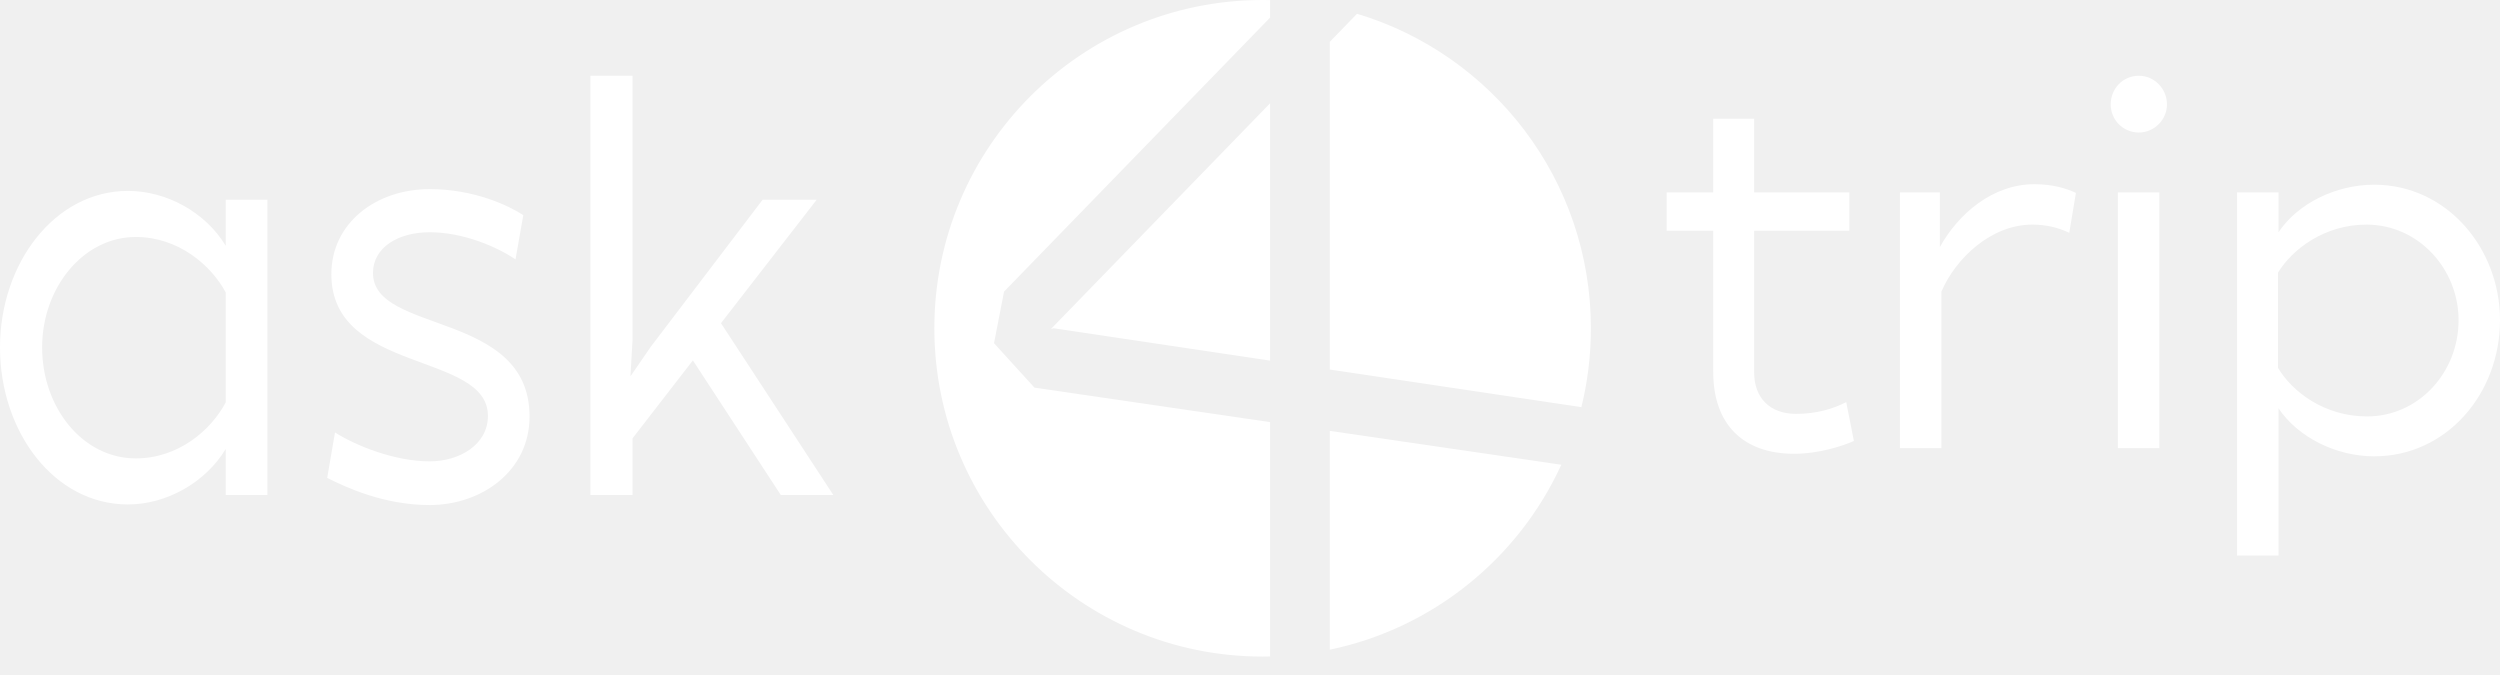
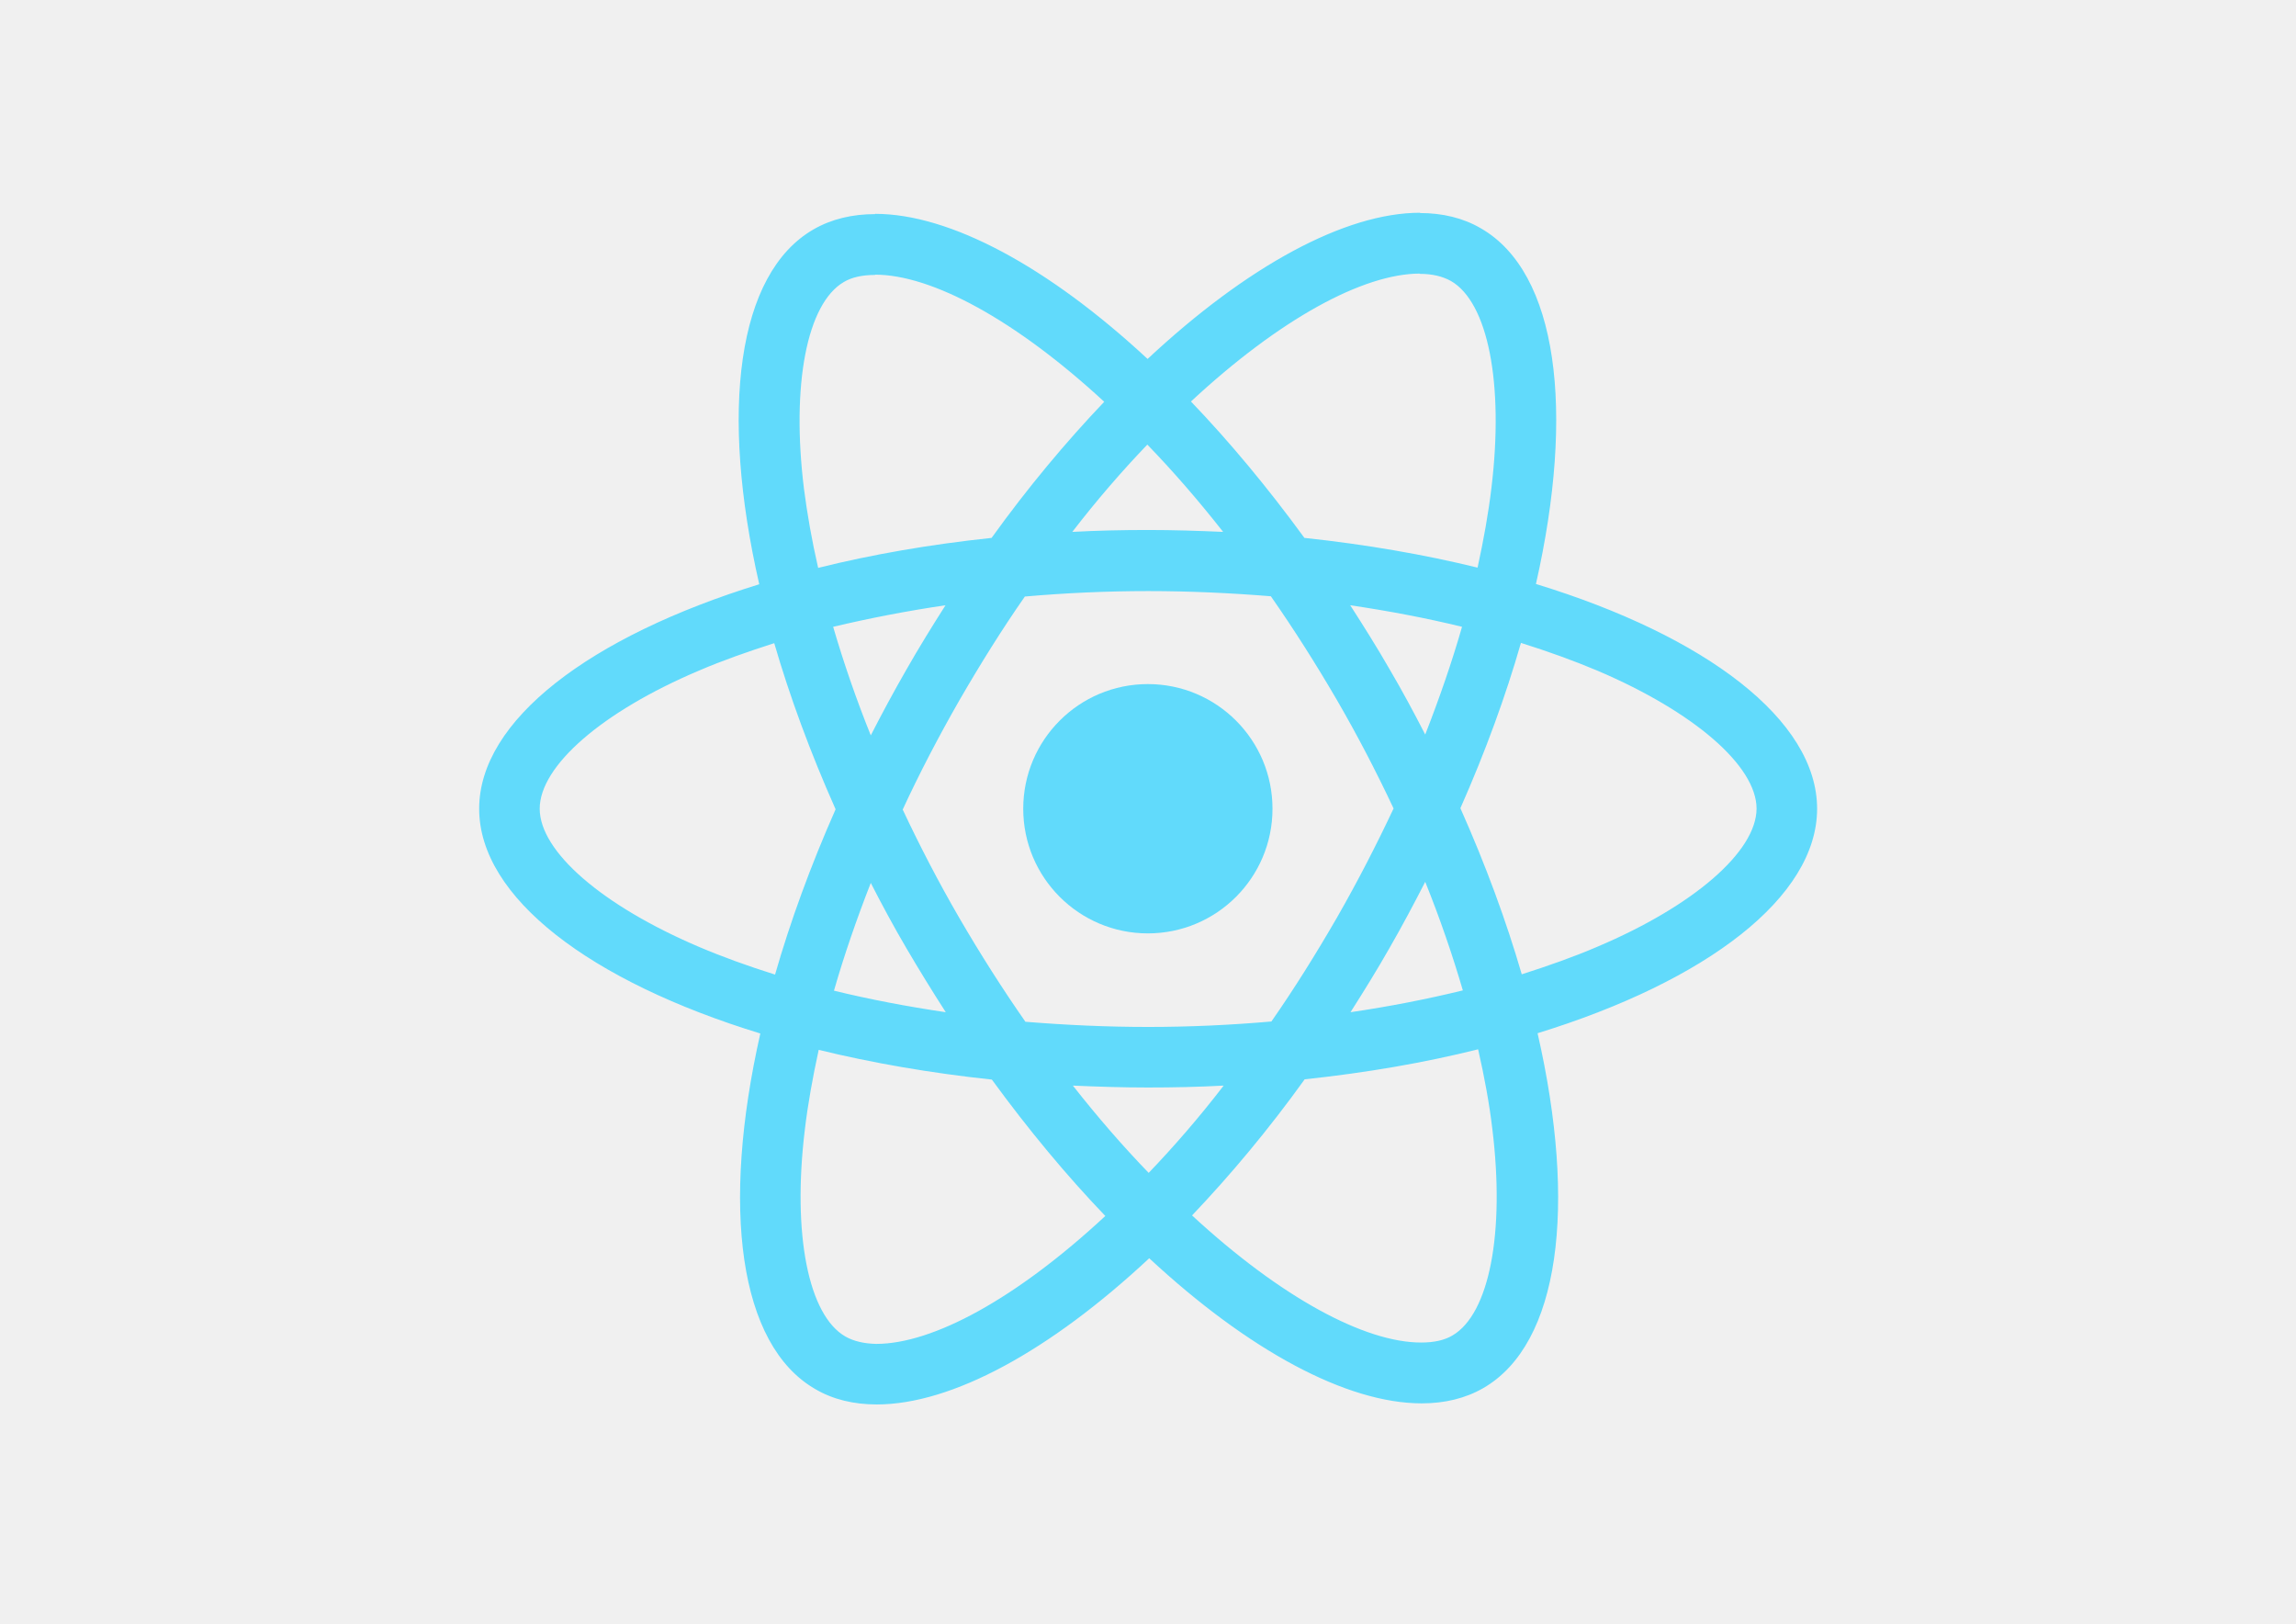
- <svg xmlns="http://www.w3.org/2000/svg" width="100px" height="27px" viewBox="0 0 100 27" version="1.1">
-   <defs />
-   <g id="home-page" stroke="none" stroke-width="1" fill="none" fill-rule="evenodd">
-     <g id="sky-blue-bg" transform="translate(-114, -21)" fill="#FFFFFF">
-       <g id="logo" transform="translate(114, 21)">
-         <path d="M10.695,19.8 L9.03,19.8 L9.03,17.958 C8.219,19.304 6.658,20.178 5.119,20.178 C2.164,20.178 0,17.273 0,13.895 C0,10.541 2.185,7.636 5.119,7.636 C6.658,7.636 8.219,8.487 9.03,9.833 L9.03,7.99 L10.695,7.99 L10.695,19.8 Z M9.03,16.092 L9.03,11.699 C8.448,10.612 7.137,9.479 5.431,9.479 C3.329,9.479 1.685,11.51 1.685,13.895 C1.685,16.305 3.308,18.336 5.431,18.336 C7.137,18.336 8.448,17.202 9.03,16.092 Z M14.919,10.919 C14.919,13.376 21.182,12.407 21.182,16.659 C21.182,18.856 19.247,20.202 17.187,20.202 C15.356,20.202 13.837,19.493 13.088,19.116 L13.4,17.297 C14.211,17.816 15.772,18.454 17.187,18.454 C18.373,18.454 19.517,17.793 19.517,16.635 C19.517,14.061 13.254,14.958 13.254,10.967 C13.254,8.935 15.023,7.565 17.187,7.565 C18.976,7.565 20.35,8.227 20.932,8.605 L20.62,10.376 C19.892,9.88 18.539,9.29 17.187,9.29 C15.918,9.29 14.919,9.904 14.919,10.919 Z M33.333,19.8 L31.232,19.8 L27.715,14.415 L25.302,17.533 L25.302,19.8 L23.616,19.8 L23.616,3.03 L25.302,3.03 L25.302,13.588 L25.218,15.053 L26.03,13.872 L30.504,7.99 L32.667,7.99 L28.839,12.927 L33.333,19.8 Z" id="ask" />
-         <path d="M73.849,16.084 L74.156,17.639 C73.747,17.823 72.785,18.151 71.762,18.151 C69.736,18.151 68.529,16.984 68.529,14.877 L68.529,9.23 L66.667,9.23 L66.667,7.695 L68.529,7.695 L68.529,4.749 L70.166,4.749 L70.166,7.695 L73.972,7.695 L73.972,9.23 L70.166,9.23 L70.166,14.897 C70.166,15.92 70.8,16.555 71.844,16.555 C72.662,16.555 73.337,16.35 73.849,16.084 Z M83.037,7.716 L82.771,9.312 C82.341,9.107 81.85,8.984 81.297,8.984 C79.64,8.984 78.228,10.335 77.655,11.665 L77.655,17.926 L75.998,17.926 L75.998,7.695 L77.594,7.695 L77.594,9.885 C78.33,8.555 79.701,7.368 81.379,7.368 C82.136,7.368 82.689,7.552 83.037,7.716 Z M85.554,5.301 C84.919,5.301 84.428,4.79 84.428,4.176 C84.428,3.542 84.919,3.03 85.554,3.03 C86.167,3.03 86.679,3.542 86.679,4.176 C86.679,4.79 86.167,5.301 85.554,5.301 Z M84.715,7.695 L86.372,7.695 L86.372,17.926 L84.715,17.926 L84.715,7.695 Z M94.966,7.388 C97.851,7.388 100,9.905 100,12.81 C100,15.736 97.872,18.253 94.966,18.253 C93.452,18.253 91.917,17.496 91.14,16.33 L91.14,22.222 L89.482,22.222 L89.482,7.695 L91.14,7.695 L91.14,9.291 C91.917,8.125 93.452,7.388 94.966,7.388 Z M94.68,16.657 C96.746,16.657 98.343,14.897 98.343,12.81 C98.343,10.744 96.726,8.984 94.659,8.984 C92.981,8.984 91.692,9.966 91.119,10.908 L91.119,14.713 C91.692,15.675 92.981,16.657 94.68,16.657 Z" id="trip" />
-         <path d="M53.191,25.988 L53.191,17.235 L62.452,18.59 C60.739,22.332 57.32,25.129 53.191,25.988 Z M50.803,26.259 C50.704,26.262 50.605,26.263 50.505,26.263 C43.253,26.263 37.374,20.384 37.374,13.131 C37.374,5.879 43.253,0 50.505,0 C50.605,0 50.704,0.001 50.803,0.003 L50.803,0.705 L40.162,11.664 L39.761,13.728 L41.379,15.506 L50.803,16.885 L50.803,26.259 Z M53.191,1.674 L54.281,0.551 C59.693,2.173 63.636,7.192 63.636,13.131 C63.636,14.219 63.504,15.275 63.255,16.286 L53.191,14.782 L53.191,1.674 Z M50.803,4.132 L50.803,14.425 L42.149,13.131 L42.039,13.159 L50.803,4.132 Z" id="Combined-Shape" />
-       </g>
-     </g>
+ <svg xmlns="http://www.w3.org/2000/svg" version="1.1" id="Layer_2_1_" x="0px" y="0px" viewBox="0 0 841.9 595.3" enable-background="new 0 0 841.9 595.3" xml:space="preserve">
+   <g>
+     <path fill="#61DAFB" d="M666.3,296.5c0-32.5-40.7-63.3-103.1-82.4c14.4-63.6,8-114.2-20.2-130.4c-6.5-3.8-14.1-5.6-22.4-5.6v22.3   c4.6,0,8.3,0.9,11.4,2.6c13.6,7.8,19.5,37.5,14.9,75.7c-1.1,9.4-2.9,19.3-5.1,29.4c-19.6-4.8-41-8.5-63.5-10.9   c-13.5-18.5-27.5-35.3-41.6-50c32.6-30.3,63.2-46.9,84-46.9l0-22.3c0,0,0,0,0,0c-27.5,0-63.5,19.6-99.9,53.6   c-36.4-33.8-72.4-53.2-99.9-53.2v22.3c20.7,0,51.4,16.5,84,46.6c-14,14.7-28,31.4-41.3,49.9c-22.6,2.4-44,6.1-63.6,11   c-2.3-10-4-19.7-5.2-29c-4.7-38.2,1.1-67.9,14.6-75.8c3-1.8,6.9-2.6,11.5-2.6l0-22.3c0,0,0,0,0,0c-8.4,0-16,1.8-22.6,5.6   c-28.1,16.2-34.4,66.7-19.9,130.1c-62.2,19.2-102.7,49.9-102.7,82.3c0,32.5,40.7,63.3,103.1,82.4c-14.4,63.6-8,114.2,20.2,130.4   c6.5,3.8,14.1,5.6,22.5,5.6c27.5,0,63.5-19.6,99.9-53.6c36.4,33.8,72.4,53.2,99.9,53.2c8.4,0,16-1.8,22.6-5.6   c28.1-16.2,34.4-66.7,19.9-130.1C625.8,359.7,666.3,328.9,666.3,296.5z M536.1,229.8c-3.7,12.9-8.3,26.2-13.5,39.5   c-4.1-8-8.4-16-13.1-24c-4.6-8-9.5-15.8-14.4-23.4C509.3,224,523,226.6,536.1,229.8z M490.3,336.3c-7.8,13.5-15.8,26.3-24.1,38.2   c-14.9,1.3-30,2-45.2,2c-15.1,0-30.2-0.7-45-1.9c-8.3-11.9-16.4-24.6-24.2-38c-7.6-13.1-14.5-26.4-20.8-39.8   c6.2-13.4,13.2-26.8,20.7-39.9c7.8-13.5,15.8-26.3,24.1-38.2c14.9-1.3,30-2,45.2-2c15.1,0,30.2,0.7,45,1.9   c8.3,11.9,16.4,24.6,24.2,38c7.6,13.1,14.5,26.4,20.8,39.8C504.7,309.8,497.8,323.2,490.3,336.3z M522.6,323.3   c5.4,13.4,10,26.8,13.8,39.8c-13.1,3.2-26.9,5.9-41.2,8c4.9-7.7,9.8-15.6,14.4-23.7C514.2,339.4,518.5,331.3,522.6,323.3z    M421.2,430c-9.3-9.6-18.6-20.3-27.8-32c9,0.4,18.2,0.7,27.5,0.7c9.4,0,18.7-0.2,27.8-0.7C439.7,409.7,430.4,420.4,421.2,430z    M346.8,371.1c-14.2-2.1-27.9-4.7-41-7.9c3.7-12.9,8.3-26.2,13.5-39.5c4.1,8,8.4,16,13.1,24C337.1,355.7,341.9,363.5,346.8,371.1z    M420.7,163c9.3,9.6,18.6,20.3,27.8,32c-9-0.4-18.2-0.7-27.5-0.7c-9.4,0-18.7,0.2-27.8,0.7C402.2,183.3,411.5,172.6,420.7,163z    M346.7,221.9c-4.9,7.7-9.8,15.6-14.4,23.7c-4.6,8-8.9,16-13,24c-5.4-13.4-10-26.8-13.8-39.8C318.6,226.7,332.4,224,346.7,221.9z    M256.2,347.1c-35.4-15.1-58.3-34.9-58.3-50.6c0-15.7,22.9-35.6,58.3-50.6c8.6-3.7,18-7,27.7-10.1c5.7,19.6,13.2,40,22.5,60.9   c-9.2,20.8-16.6,41.1-22.2,60.6C274.3,354.2,264.9,350.8,256.2,347.1z M310,490c-13.6-7.8-19.5-37.5-14.9-75.7   c1.1-9.4,2.9-19.3,5.1-29.4c19.6,4.8,41,8.5,63.5,10.9c13.5,18.5,27.5,35.3,41.6,50c-32.6,30.3-63.2,46.9-84,46.9   C316.8,492.6,313,491.7,310,490z M547.2,413.8c4.7,38.2-1.1,67.9-14.6,75.8c-3,1.8-6.9,2.6-11.5,2.6c-20.7,0-51.4-16.5-84-46.6   c14-14.7,28-31.4,41.3-49.9c22.6-2.4,44-6.1,63.6-11C544.3,394.8,546.1,404.5,547.2,413.8z M585.7,347.1c-8.6,3.7-18,7-27.7,10.1   c-5.7-19.6-13.2-40-22.5-60.9c9.2-20.8,16.6-41.1,22.2-60.6c9.9,3.1,19.3,6.5,28.1,10.2c35.4,15.1,58.3,34.9,58.3,50.6   C644,312.2,621.1,332.1,585.7,347.1z" />
+     <polygon fill="#61DAFB" points="320.8,78.4 320.8,78.4 320.8,78.4  " />
+     <circle fill="#61DAFB" cx="420.9" cy="296.5" r="45.7" />
+     <polygon fill="#61DAFB" points="520.5,78.1 520.5,78.1 520.5,78.1  " />
  </g>
</svg>
